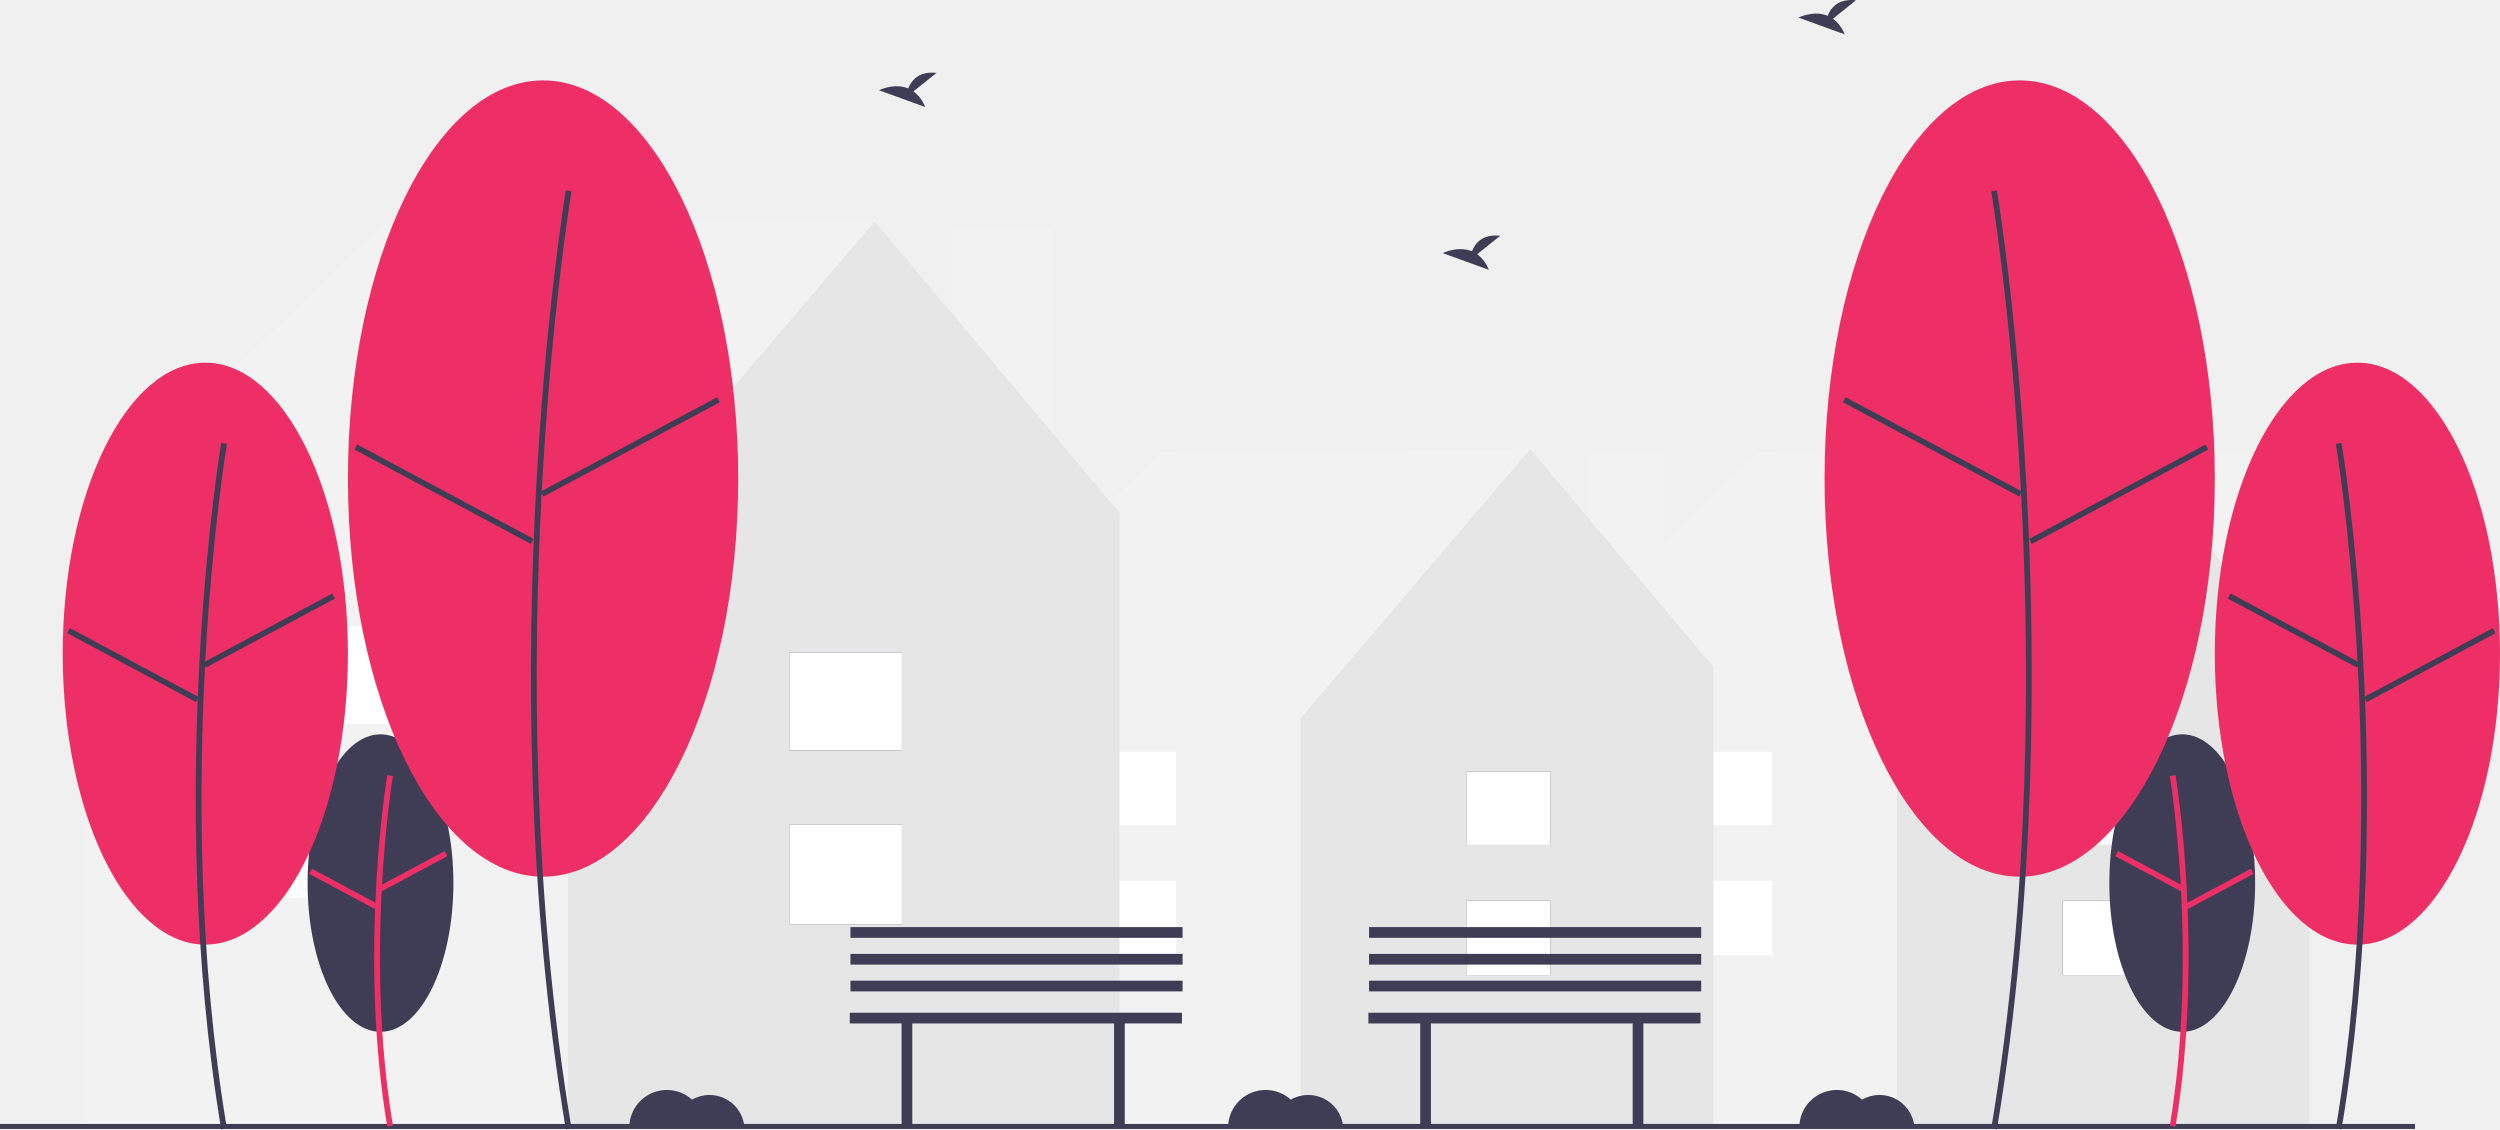
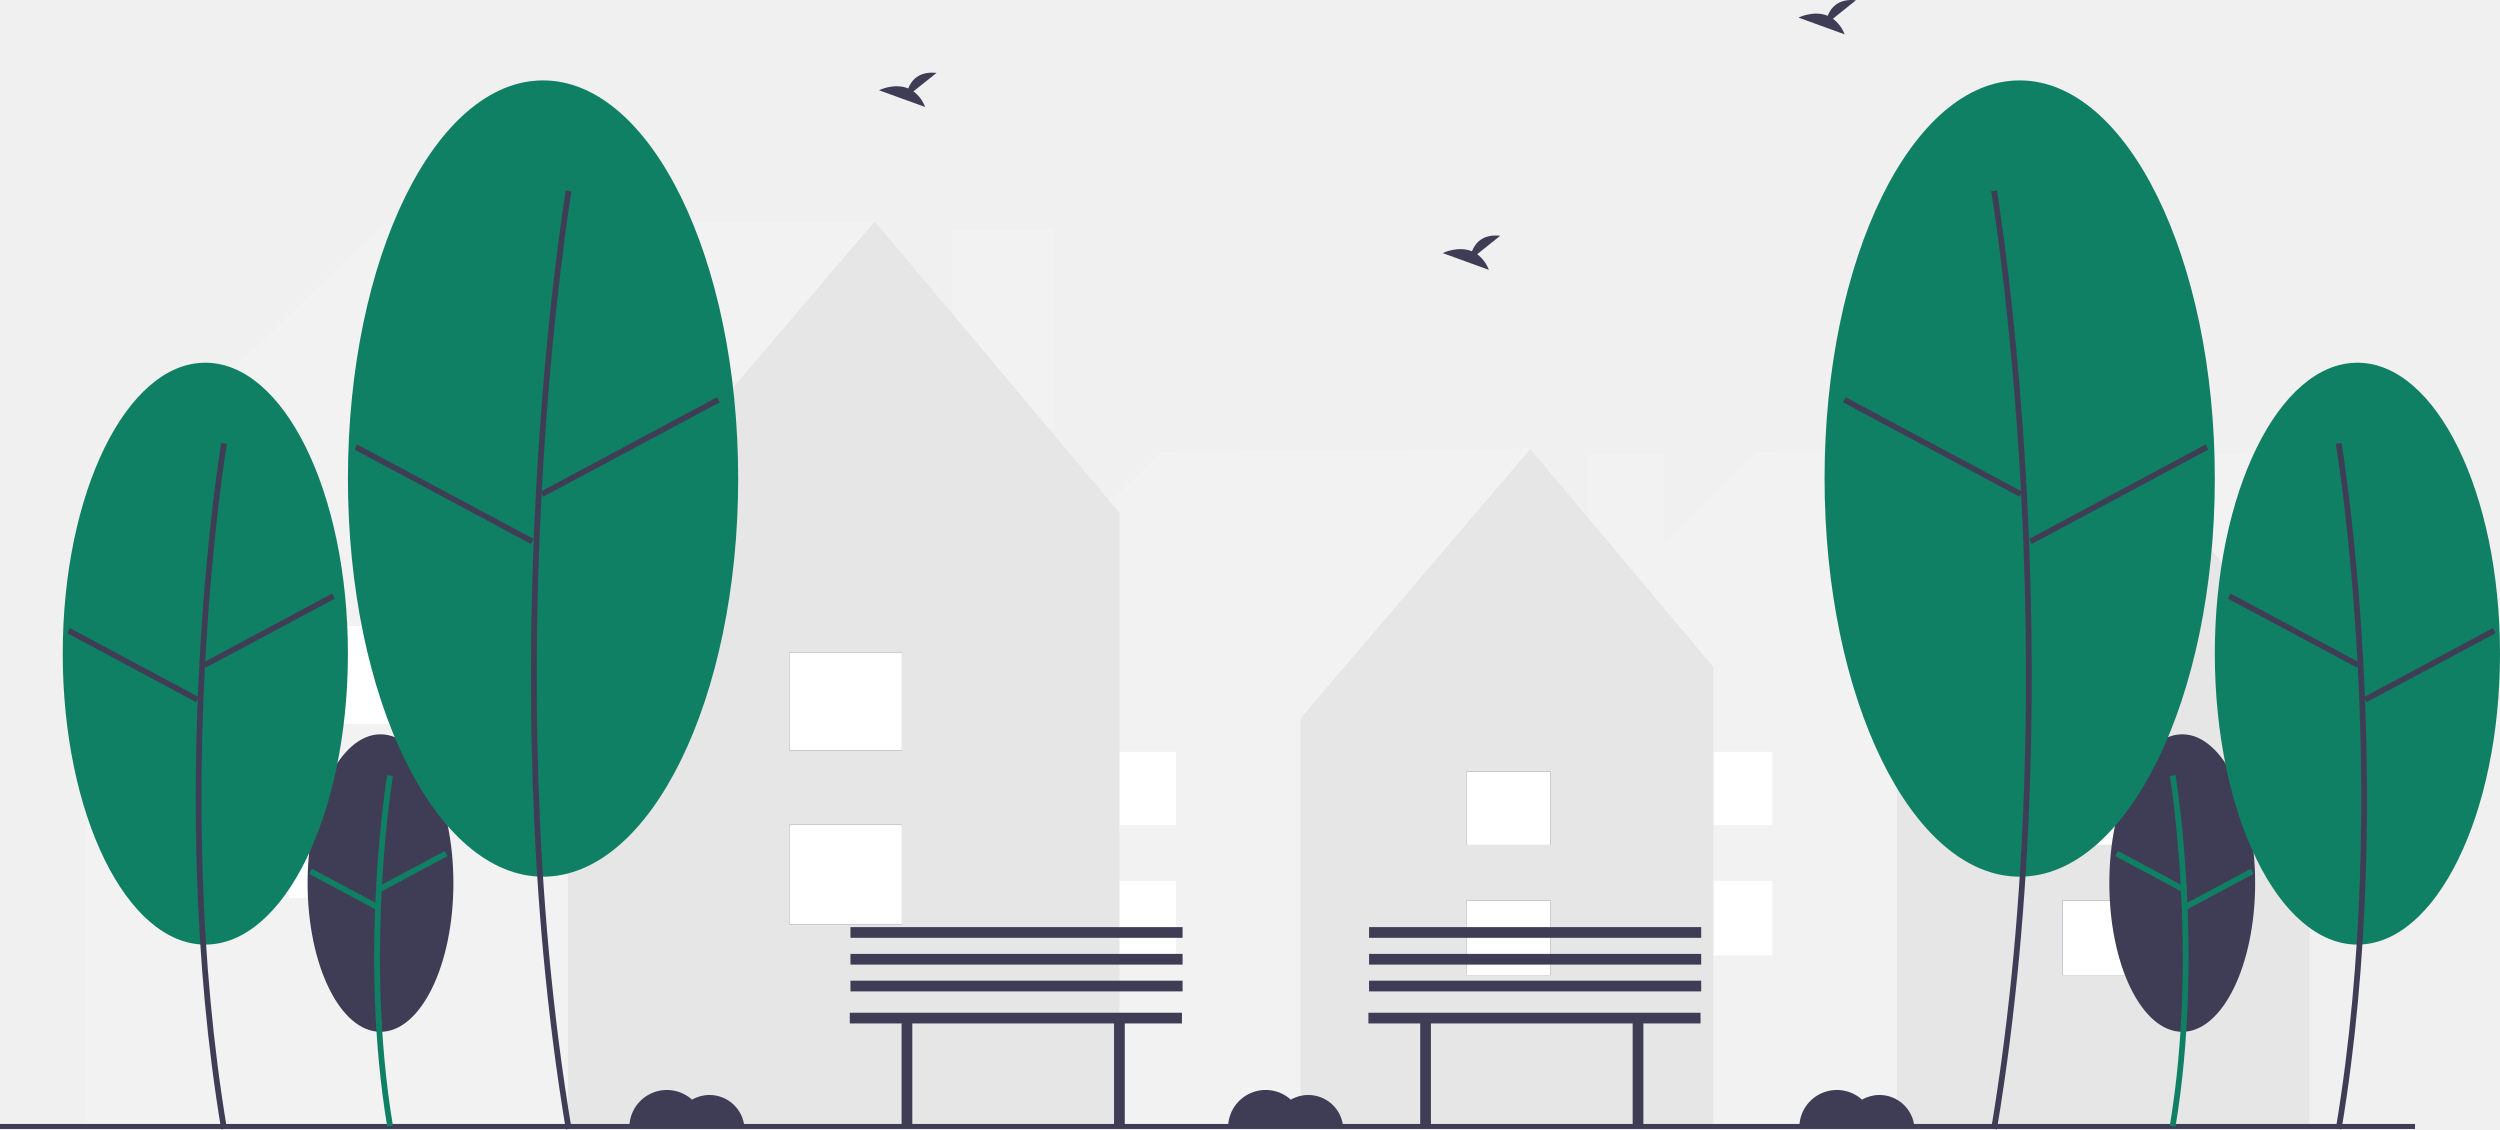
- <svg xmlns="http://www.w3.org/2000/svg" id="be3e1a43-0c7b-454d-900a-5620992e061d" data-name="Layer 1" width="997.861" height="450.808" viewBox="0 0 997.861 450.808">
+ <svg xmlns="http://www.w3.org/2000/svg" data-name="Layer 1" width="997.861" height="450.808" viewBox="0 0 997.861 450.808">
  <rect x="871.992" y="181.558" width="30.159" height="104.398" fill="#f2f2f2" />
  <polygon points="922.068 266.317 848.715 179.052 701.475 180.398 612.156 267.396 613.961 268.556 613.316 268.556 613.316 449.513 921.871 449.513 921.871 268.556 922.068 266.317" fill="#f2f2f2" />
  <polygon points="848.792 179.238 757.154 286.674 757.154 449.513 921.871 449.513 921.871 266.236 848.792 179.238" fill="#e6e6e6" />
  <rect x="823.272" y="359.461" width="33.639" height="29.733" fill="#3f3d56" />
  <rect x="823.272" y="307.996" width="33.639" height="29.262" fill="#3f3d56" />
  <rect x="823.272" y="359.461" width="33.639" height="29.733" fill="#fff" />
  <rect x="823.272" y="307.996" width="33.639" height="29.262" fill="#fff" />
  <rect x="673.777" y="351.571" width="33.639" height="29.733" fill="#fff" />
  <rect x="673.777" y="300.106" width="33.639" height="29.262" fill="#fff" />
  <rect x="633.992" y="181.558" width="30.159" height="104.398" fill="#f2f2f2" />
  <polygon points="684.068 266.317 610.715 179.052 463.475 180.398 374.156 267.396 375.961 268.556 375.316 268.556 375.316 449.513 683.871 449.513 683.871 268.556 684.068 266.317" fill="#f2f2f2" />
  <polygon points="610.792 179.238 519.154 286.674 519.154 449.513 683.871 449.513 683.871 266.236 610.792 179.238" fill="#e6e6e6" />
  <rect x="585.272" y="359.461" width="33.639" height="29.733" fill="#3f3d56" />
  <rect x="585.272" y="307.996" width="33.639" height="29.262" fill="#3f3d56" />
  <rect x="585.272" y="359.461" width="33.639" height="29.733" fill="#fff" />
  <rect x="585.272" y="307.996" width="33.639" height="29.262" fill="#fff" />
  <rect x="435.777" y="351.571" width="33.639" height="29.733" fill="#fff" />
  <rect x="435.777" y="300.106" width="33.639" height="29.262" fill="#fff" />
  <rect x="380.154" y="91.46" width="40.3" height="139.501" fill="#f2f2f2" />
  <polygon points="447.068 204.718 349.051 88.112 152.302 89.91 32.951 206.161 35.362 207.711 34.501 207.711 34.501 449.513 446.804 449.513 446.804 207.711 447.068 204.718" fill="#f2f2f2" />
  <polygon points="349.153 88.36 226.702 231.921 226.702 449.513 446.804 449.513 446.804 204.611 349.153 88.36" fill="#e6e6e6" />
  <rect x="315.053" y="329.181" width="44.95" height="39.731" fill="#3f3d56" />
  <rect x="315.053" y="260.412" width="44.95" height="39.101" fill="#3f3d56" />
  <rect x="315.053" y="329.181" width="44.95" height="39.731" fill="#fff" />
  <rect x="315.053" y="260.412" width="44.95" height="39.101" fill="#fff" />
  <rect x="115.29" y="318.639" width="44.95" height="39.731" fill="#fff" />
  <rect x="115.29" y="249.869" width="44.95" height="39.101" fill="#fff" />
  <rect y="448.62" width="963.951" height="2" fill="#3f3d56" />
  <ellipse cx="151.872" cy="352.472" rx="29.099" ry="59.374" fill="#3f3d56" />
-   <path d="M255.629,674.254c-11.655-69.925-.117-139.598.001-140.293l2.267.384c-.117.692-11.588,69.998.001,139.532Z" transform="translate(-101.0694 -224.5959)" fill="#ed2f65" />
-   <rect x="251.026" y="571.202" width="29.841" height="2.3" transform="translate(-339.5816 -31.50095) rotate(-28.1416)" fill="#ed2f65" />
-   <rect x="237.023" y="564.485" width="2.3" height="29.842" transform="translate(-486.1247 291.3715) rotate(-61.84204)" fill="#ed2f65" />
-   <ellipse cx="81.955" cy="260.903" rx="56.915" ry="116.129" fill="#ed2f65" />
+   <path d="M255.629,674.254c-11.655-69.925-.117-139.598.001-140.293l2.267.384c-.117.692-11.588,69.998.001,139.532Z" transform="translate(-101.0694 -224.5959)" fill="#0f8063" />
+   <rect x="251.026" y="571.202" width="29.841" height="2.3" transform="translate(-339.5816 -31.50095) rotate(-28.1416)" fill="#0f8063" />
+   <rect x="237.023" y="564.485" width="2.3" height="29.842" transform="translate(-486.1247 291.3715) rotate(-61.84204)" fill="#0f8063" />
+   <ellipse cx="81.955" cy="260.903" rx="56.915" ry="116.129" fill="#0f8063" />
  <path d="M189.364,675.404c-22.765-136.585-.23-272.673.001-274.032l2.267.384c-.23,1.355-22.698,137.077.001,273.271Z" transform="translate(-101.0694 -224.5959)" fill="#3f3d56" />
  <rect x="179.276" y="475.125" width="58.368" height="2.3" transform="translate(-301.0624 -69.97216) rotate(-28.1416)" fill="#3f3d56" />
  <rect x="152.989" y="460.889" width="2.3" height="58.368" transform="translate(-451.7425 170.111) rotate(-61.84258)" fill="#3f3d56" />
-   <ellipse cx="216.754" cy="191.008" rx="77.883" ry="158.914" fill="#ed2f65" />
+   <ellipse cx="216.754" cy="191.008" rx="77.883" ry="158.914" fill="#0f8063" />
  <path d="M326.916,675.404c-31.14-186.837-.314-372.992.001-374.851l2.267.384c-.314,1.855-31.074,187.644.001,374.089Z" transform="translate(-101.0694 -224.5959)" fill="#3f3d56" />
  <rect x="312.694" y="401.831" width="79.871" height="2.3" transform="translate(-249.45 -10.63875) rotate(-28.1416)" fill="#3f3d56" />
  <rect x="277.146" y="381.926" width="2.3" height="79.871" transform="translate(-326.0358 243.5579) rotate(-61.84329)" fill="#3f3d56" />
  <ellipse cx="871.029" cy="352.472" rx="29.099" ry="59.374" fill="#3f3d56" />
-   <path d="M969.412,674.254c11.655-69.925.117-139.598-.001-140.293l-2.267.384c.117.692,11.588,69.998-.001,139.532Z" transform="translate(-101.0694 -224.5959)" fill="#ed2f65" />
-   <rect x="957.944" y="557.431" width="2.3" height="29.841" transform="translate(-99.02545 923.5193) rotate(-61.8584)" fill="#ed2f65" />
-   <rect x="971.946" y="578.256" width="29.842" height="2.3" transform="translate(-257.6977 309.6834) rotate(-28.15796)" fill="#ed2f65" />
-   <ellipse cx="940.946" cy="260.903" rx="56.915" ry="116.129" fill="#ed2f65" />
+   <path d="M969.412,674.254c11.655-69.925.117-139.598-.001-140.293l-2.267.384c.117.692,11.588,69.998-.001,139.532Z" transform="translate(-101.0694 -224.5959)" fill="#0f8063" />
+   <rect x="957.944" y="557.431" width="2.3" height="29.841" transform="translate(-99.02545 923.5193) rotate(-61.8584)" fill="#0f8063" />
+   <rect x="971.946" y="578.256" width="29.842" height="2.3" transform="translate(-257.6977 309.6834) rotate(-28.15796)" fill="#0f8063" />
+   <ellipse cx="940.946" cy="260.903" rx="56.915" ry="116.129" fill="#0f8063" />
  <path d="M1035.676,675.404c22.765-136.585.23-272.673-.001-274.032l-2.267.384c.23,1.355,22.698,137.077-.001,273.271Z" transform="translate(-101.0694 -224.5959)" fill="#3f3d56" />
  <rect x="1015.43" y="447.091" width="2.3" height="58.368" transform="translate(16.06635 923.4476) rotate(-61.8584)" fill="#3f3d56" />
  <rect x="1041.717" y="488.923" width="58.368" height="2.3" transform="translate(-205.5961 338.7557) rotate(-28.15742)" fill="#3f3d56" />
-   <ellipse cx="806.148" cy="191.008" rx="77.883" ry="158.914" fill="#ed2f65" />
+   <ellipse cx="806.148" cy="191.008" rx="77.883" ry="158.914" fill="#0f8063" />
  <path d="M898.124,675.404c31.14-186.837.314-372.992-.001-374.851l-2.267.384c.314,1.855,31.074,187.644-.001,374.089Z" transform="translate(-101.0694 -224.5959)" fill="#3f3d56" />
  <rect x="871.261" y="363.045" width="2.3" height="79.871" transform="translate(4.52428 757.5963) rotate(-61.8584)" fill="#3f3d56" />
  <rect x="906.809" y="420.712" width="79.871" height="2.3" transform="translate(-188.1019 272.0814) rotate(-28.15671)" fill="#3f3d56" />
  <path d="M690.674,326.062l9.206-7.363c-7.151-.789-10.09,3.111-11.292,6.198-5.587-2.32-11.669.72-11.669.72l18.419,6.687A13.938,13.938,0,0,0,690.674,326.062Z" transform="translate(-101.0694 -224.5959)" fill="#3f3d56" />
  <path d="M465.674,261.062l9.206-7.363c-7.151-.789-10.09,3.111-11.292,6.198-5.587-2.32-11.669.72-11.669.72l18.419,6.687A13.938,13.938,0,0,0,465.674,261.062Z" transform="translate(-101.0694 -224.5959)" fill="#3f3d56" />
  <path d="M832.674,232.062l9.206-7.363c-7.151-.789-10.09,3.111-11.292,6.198-5.587-2.32-11.669.72-11.669.72l18.419,6.687A13.938,13.938,0,0,0,832.674,232.062Z" transform="translate(-101.0694 -224.5959)" fill="#3f3d56" />
  <path d="M851.26,661.648a13.918,13.918,0,0,0-6.97,1.87A14.982,14.982,0,0,0,819.26,674.648h45.95A13.99,13.99,0,0,0,851.26,661.648Z" transform="translate(-101.0694 -224.5959)" fill="#3f3d56" />
  <path d="M384.26,661.648a13.918,13.918,0,0,0-6.97,1.87A14.982,14.982,0,0,0,352.26,674.648h45.95A13.99,13.99,0,0,0,384.26,661.648Z" transform="translate(-101.0694 -224.5959)" fill="#3f3d56" />
  <path d="M623.26,661.648a13.918,13.918,0,0,0-6.97,1.87A14.982,14.982,0,0,0,591.26,674.648h45.95A13.99,13.99,0,0,0,623.26,661.648Z" transform="translate(-101.0694 -224.5959)" fill="#3f3d56" />
  <polygon points="471.759 404.228 339.191 404.228 339.191 408.504 359.866 408.504 359.866 449.13 364.142 449.13 364.142 408.504 444.669 408.504 444.669 449.13 448.946 449.13 448.946 408.504 471.759 408.504 471.759 404.228" fill="#3f3d56" />
  <rect x="339.452" y="391.434" width="132.568" height="4.276" fill="#3f3d56" />
  <rect x="339.452" y="380.743" width="132.568" height="4.276" fill="#3f3d56" />
  <rect x="339.452" y="370.052" width="132.568" height="4.276" fill="#3f3d56" />
  <polygon points="678.759 404.228 546.191 404.228 546.191 408.504 566.866 408.504 566.866 449.13 571.142 449.13 571.142 408.504 651.669 408.504 651.669 449.13 655.946 449.13 655.946 408.504 678.759 408.504 678.759 404.228" fill="#3f3d56" />
  <rect x="546.452" y="391.434" width="132.568" height="4.276" fill="#3f3d56" />
  <rect x="546.452" y="380.743" width="132.568" height="4.276" fill="#3f3d56" />
  <rect x="546.452" y="370.052" width="132.568" height="4.276" fill="#3f3d56" />
</svg>
